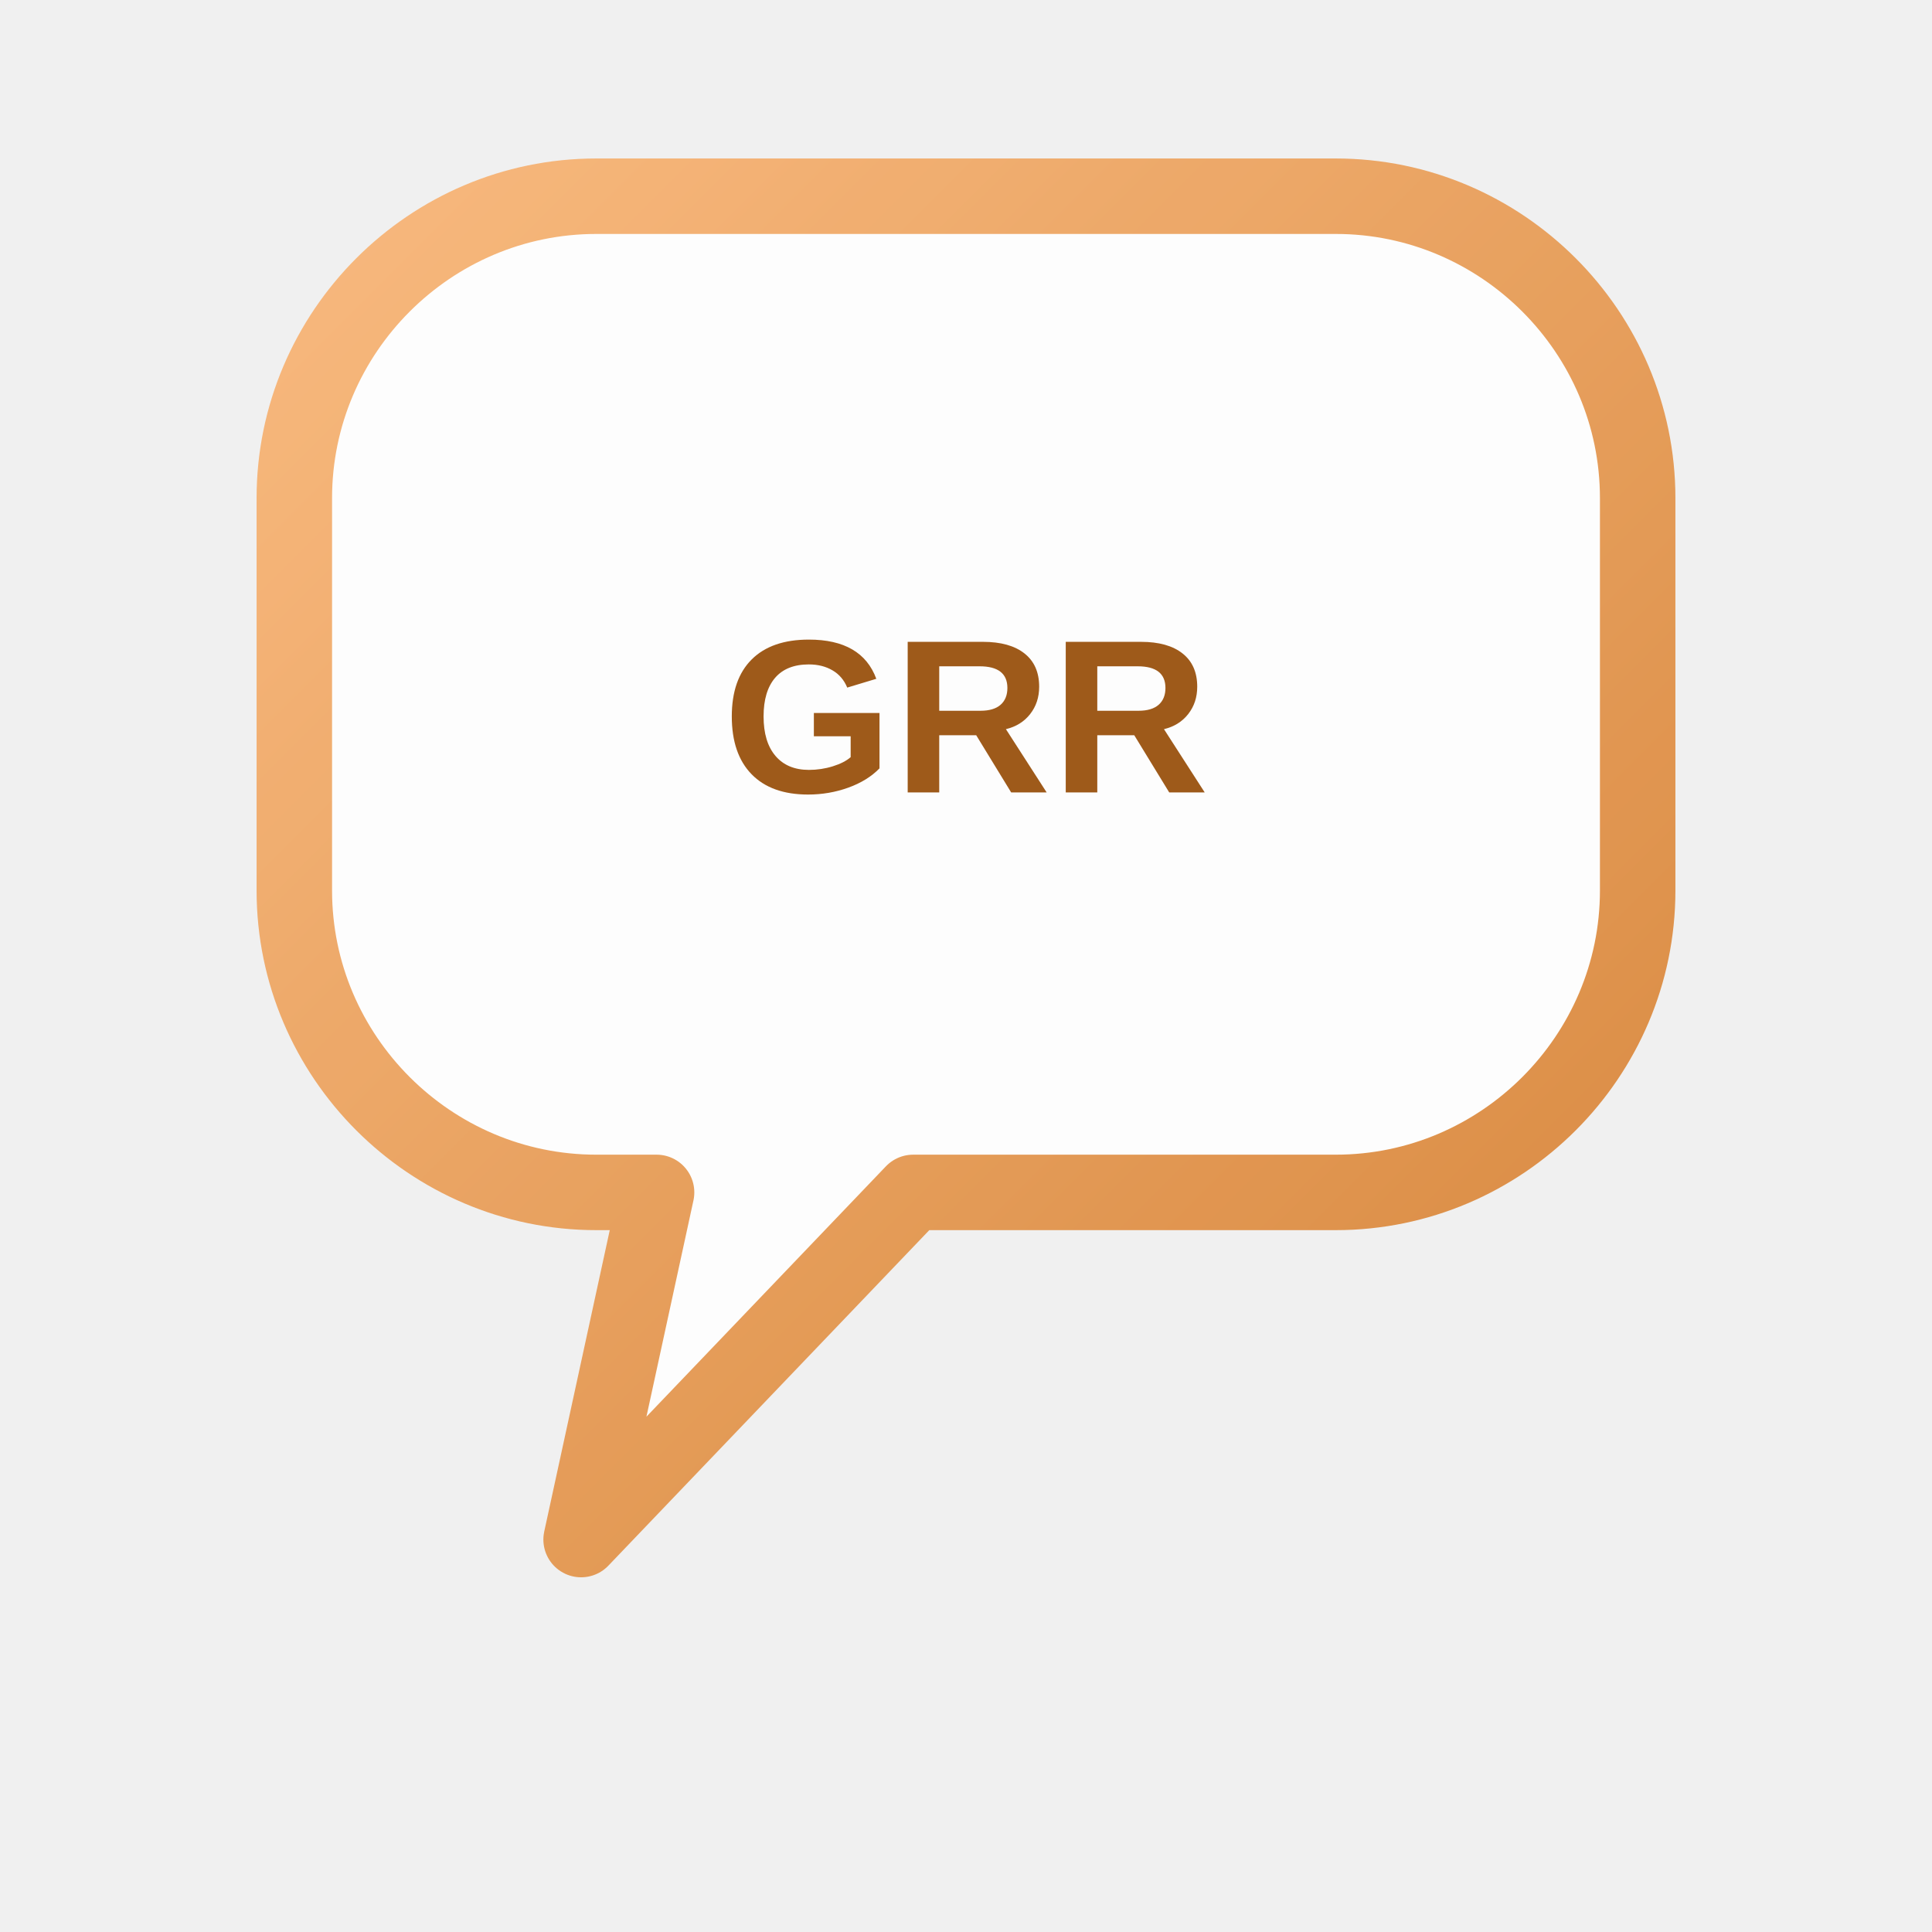
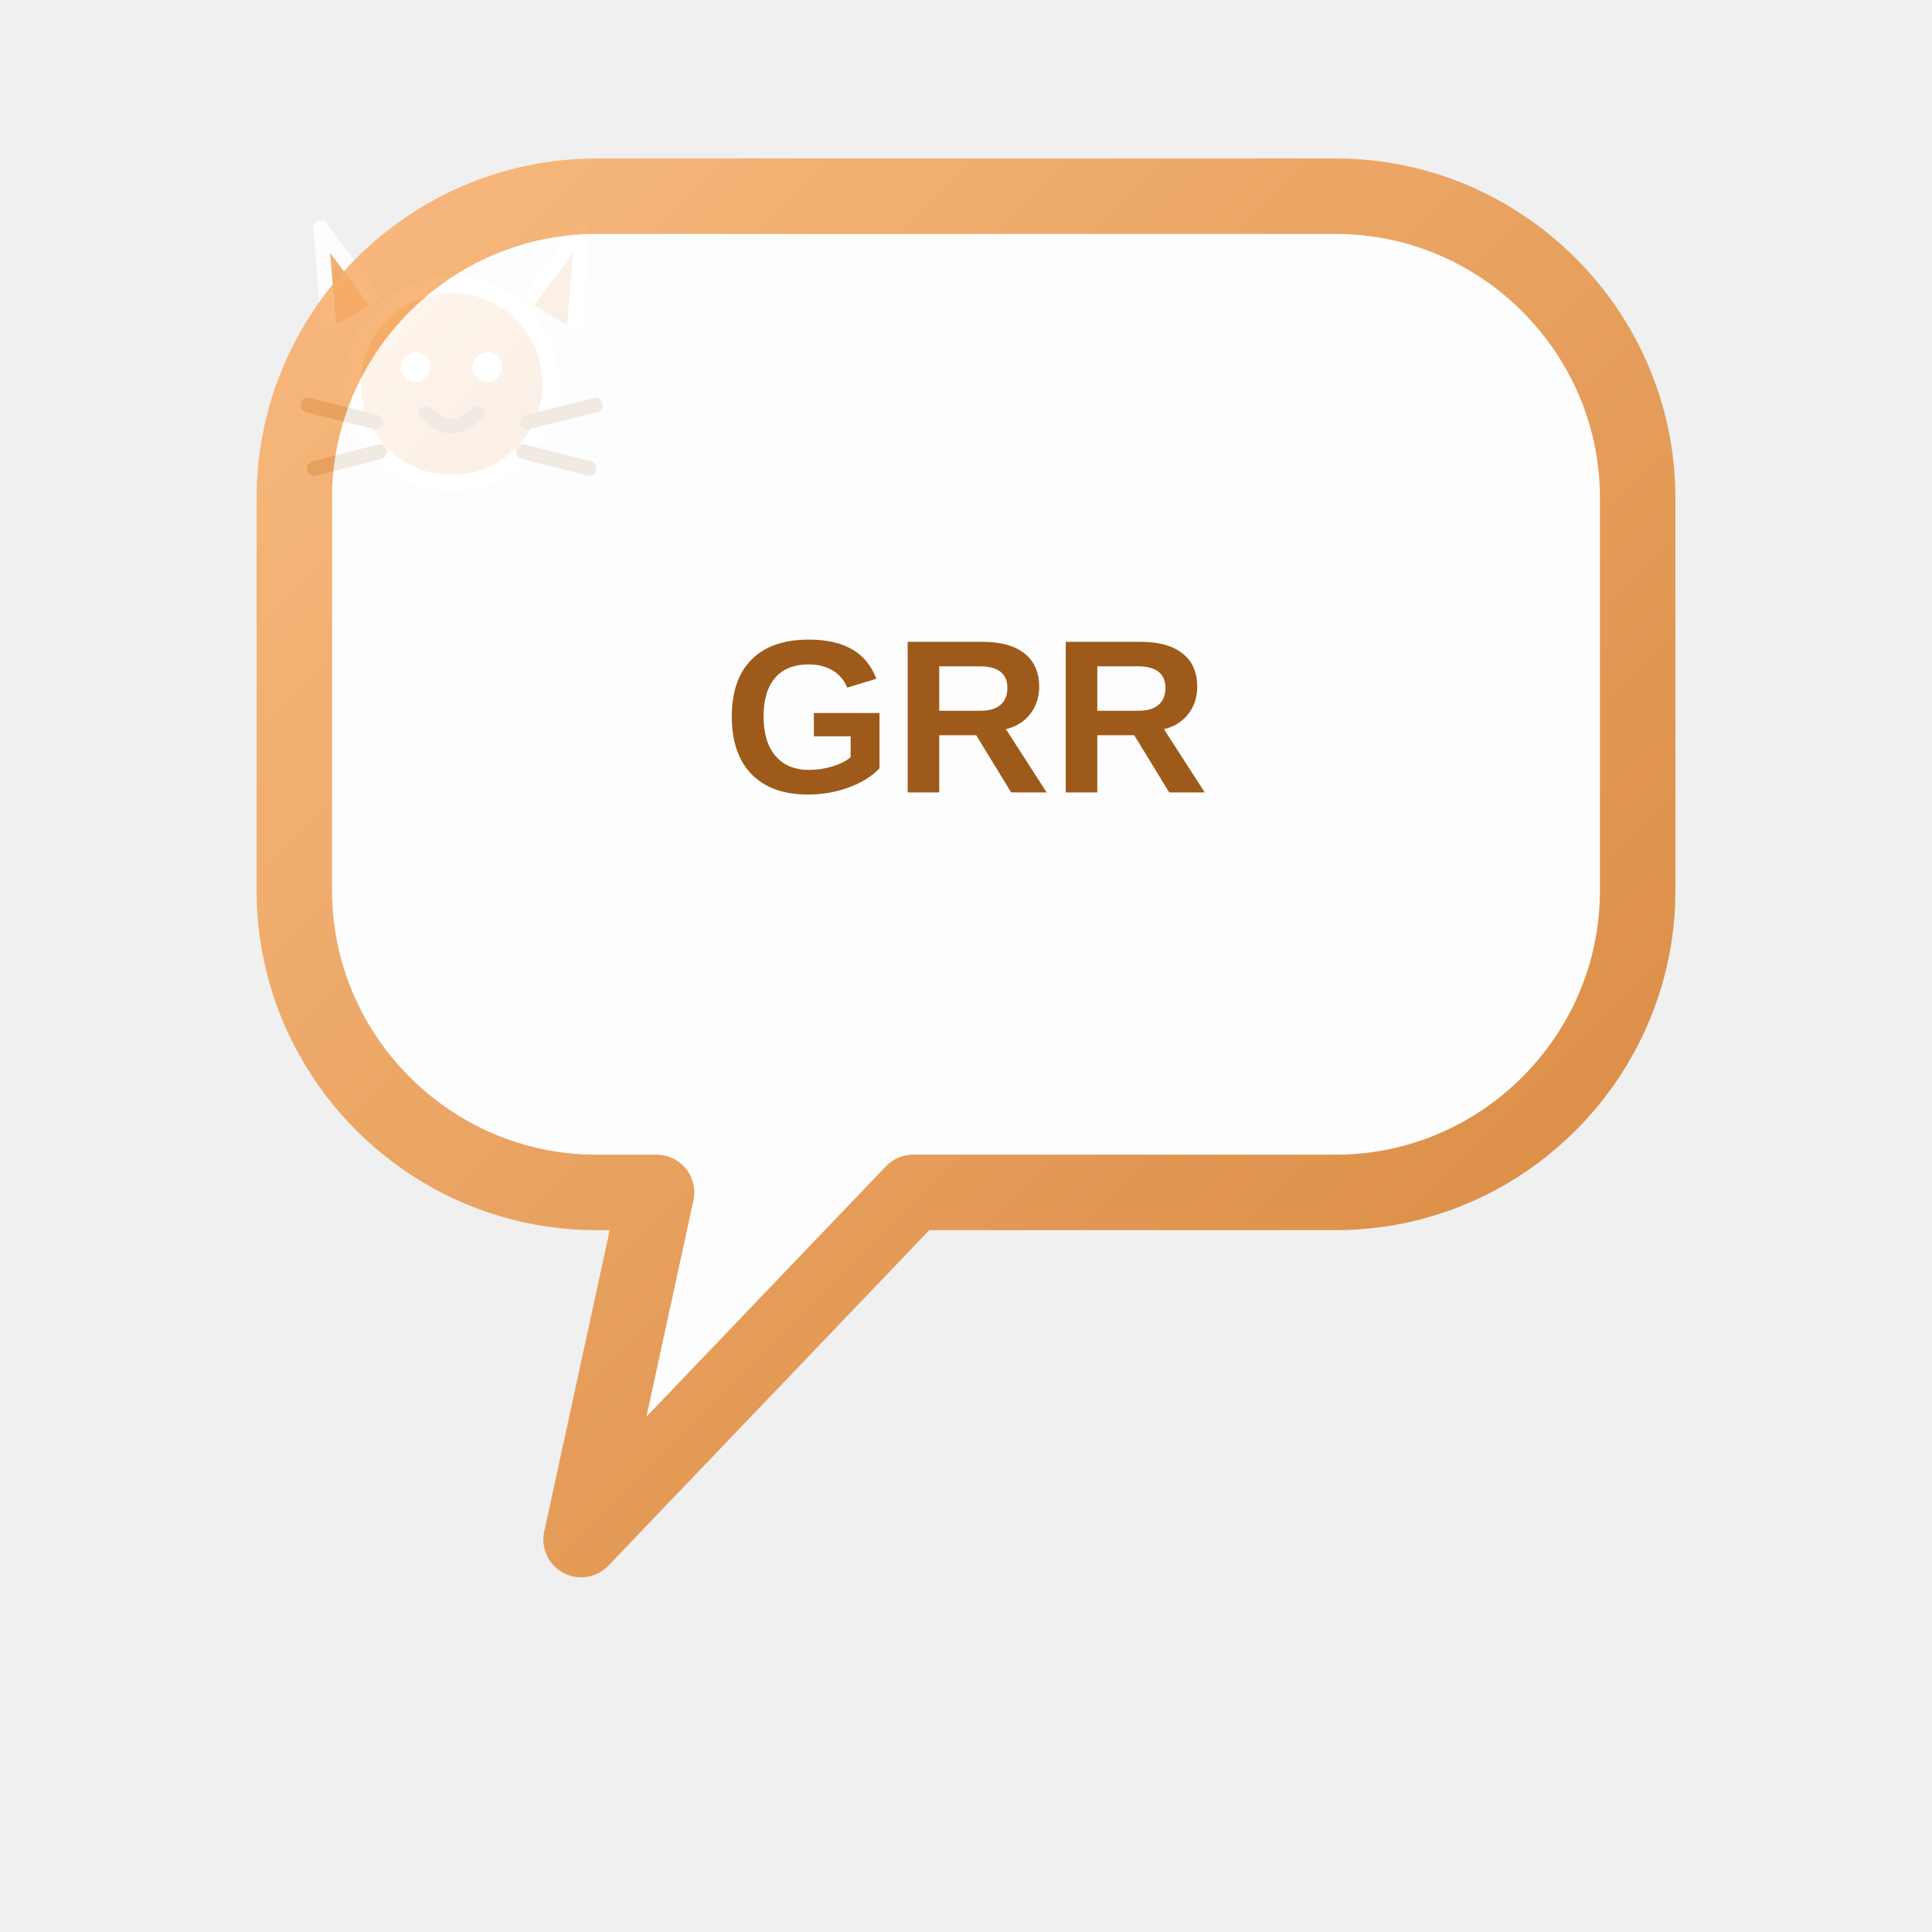
<svg xmlns="http://www.w3.org/2000/svg" viewBox="0 0 512 512" role="img" aria-label="Bocadillo 1">
  <defs>
    <linearGradient id="grad" x1="0" x2="1" y1="0" y2="1">
      <stop offset="0%" stop-color="hsl(29 92% 70%)" />
      <stop offset="100%" stop-color="hsl(29 72% 48%)" />
    </linearGradient>
  </defs>
+   <g transform="translate(48 34) scale(.28)" opacity=".92">
+     <g opacity=".94">
+       <circle cx="256" cy="242" r="94" fill="url(#grad)" stroke="#fff" stroke-width="16" />
+       <path d="M184 164l-52-70 8 96M328 164l52-70-8 96" fill="url(#grad)" stroke="#fff" stroke-width="14" stroke-linejoin="round" />
+       <circle cx="222" cy="226" r="14" fill="#fff" />
+       <circle cx="290" cy="226" r="14" fill="#fff" />
+       <path d="M232 270c18 16 30 16 48 0M184 278l-64-16M188 306l-62 16M328 278l64-16M324 306l62 16" fill="none" stroke="hsl(29 72% 32%)" stroke-width="14" stroke-linecap="round" />
+     </g>
+   </g>
  <path d="M78 132c0-44 36-80 80-80h196c44 0 80 36 80 80v104c0 44-36 80-80 80H242l-88 92 20-92h-16c-44 0-80-36-80-80V132z" fill="#fff" opacity=".86" stroke="url(#grad)" stroke-width="20" stroke-linejoin="round" />
  <text x="256" y="210" text-anchor="middle" font-family="Arial, sans-serif" font-size="58" font-weight="900" fill="hsl(29 72% 36%)">GRR</text>
</svg>
